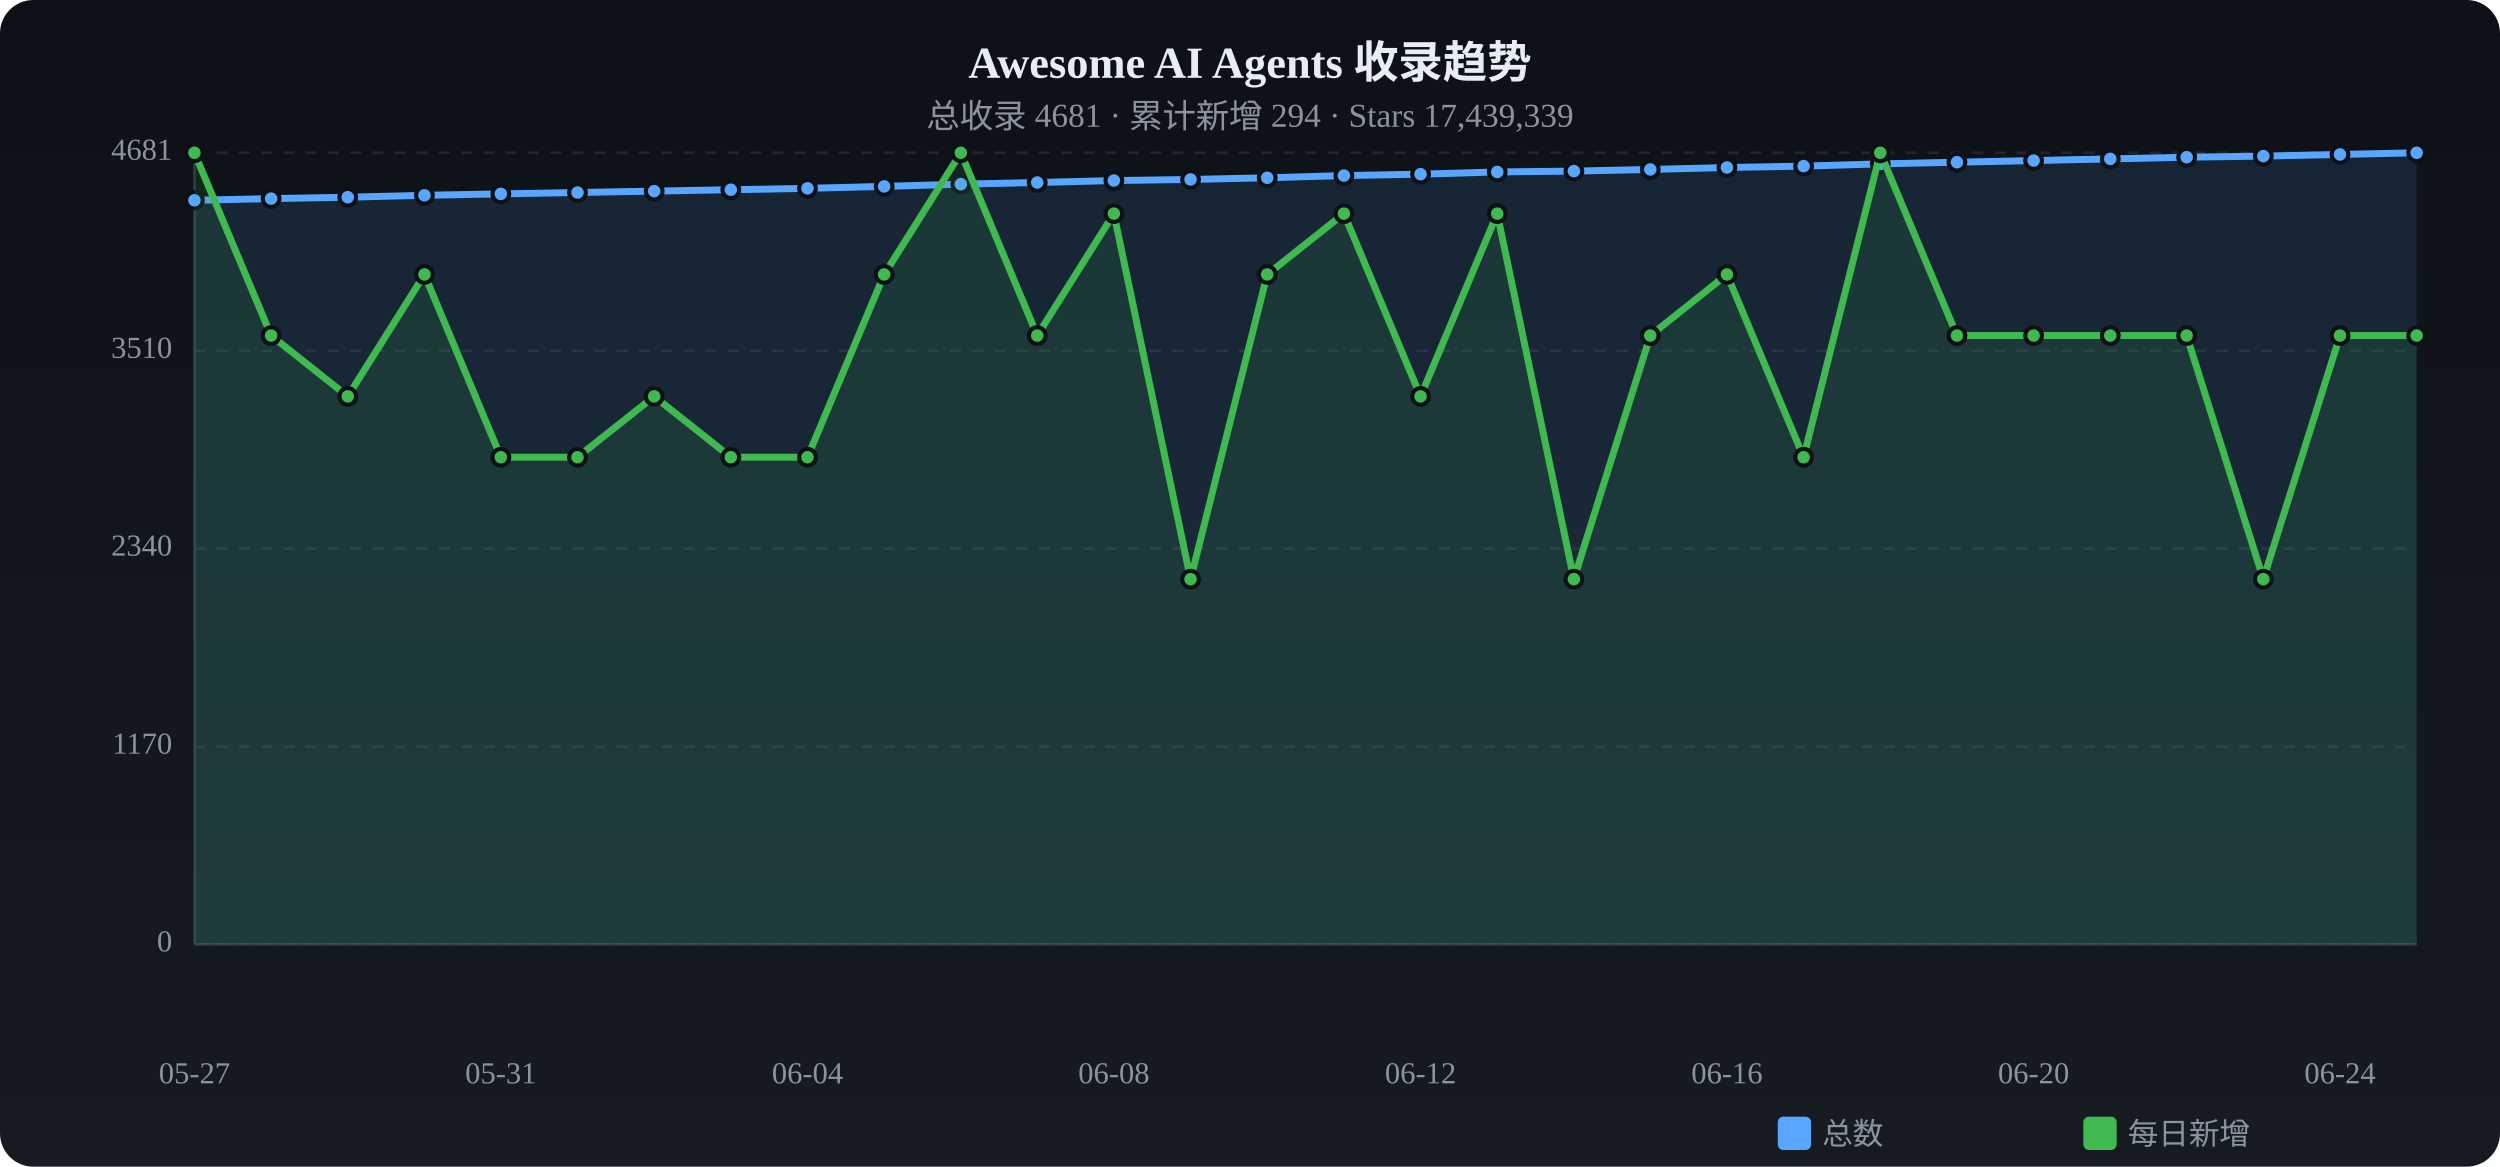
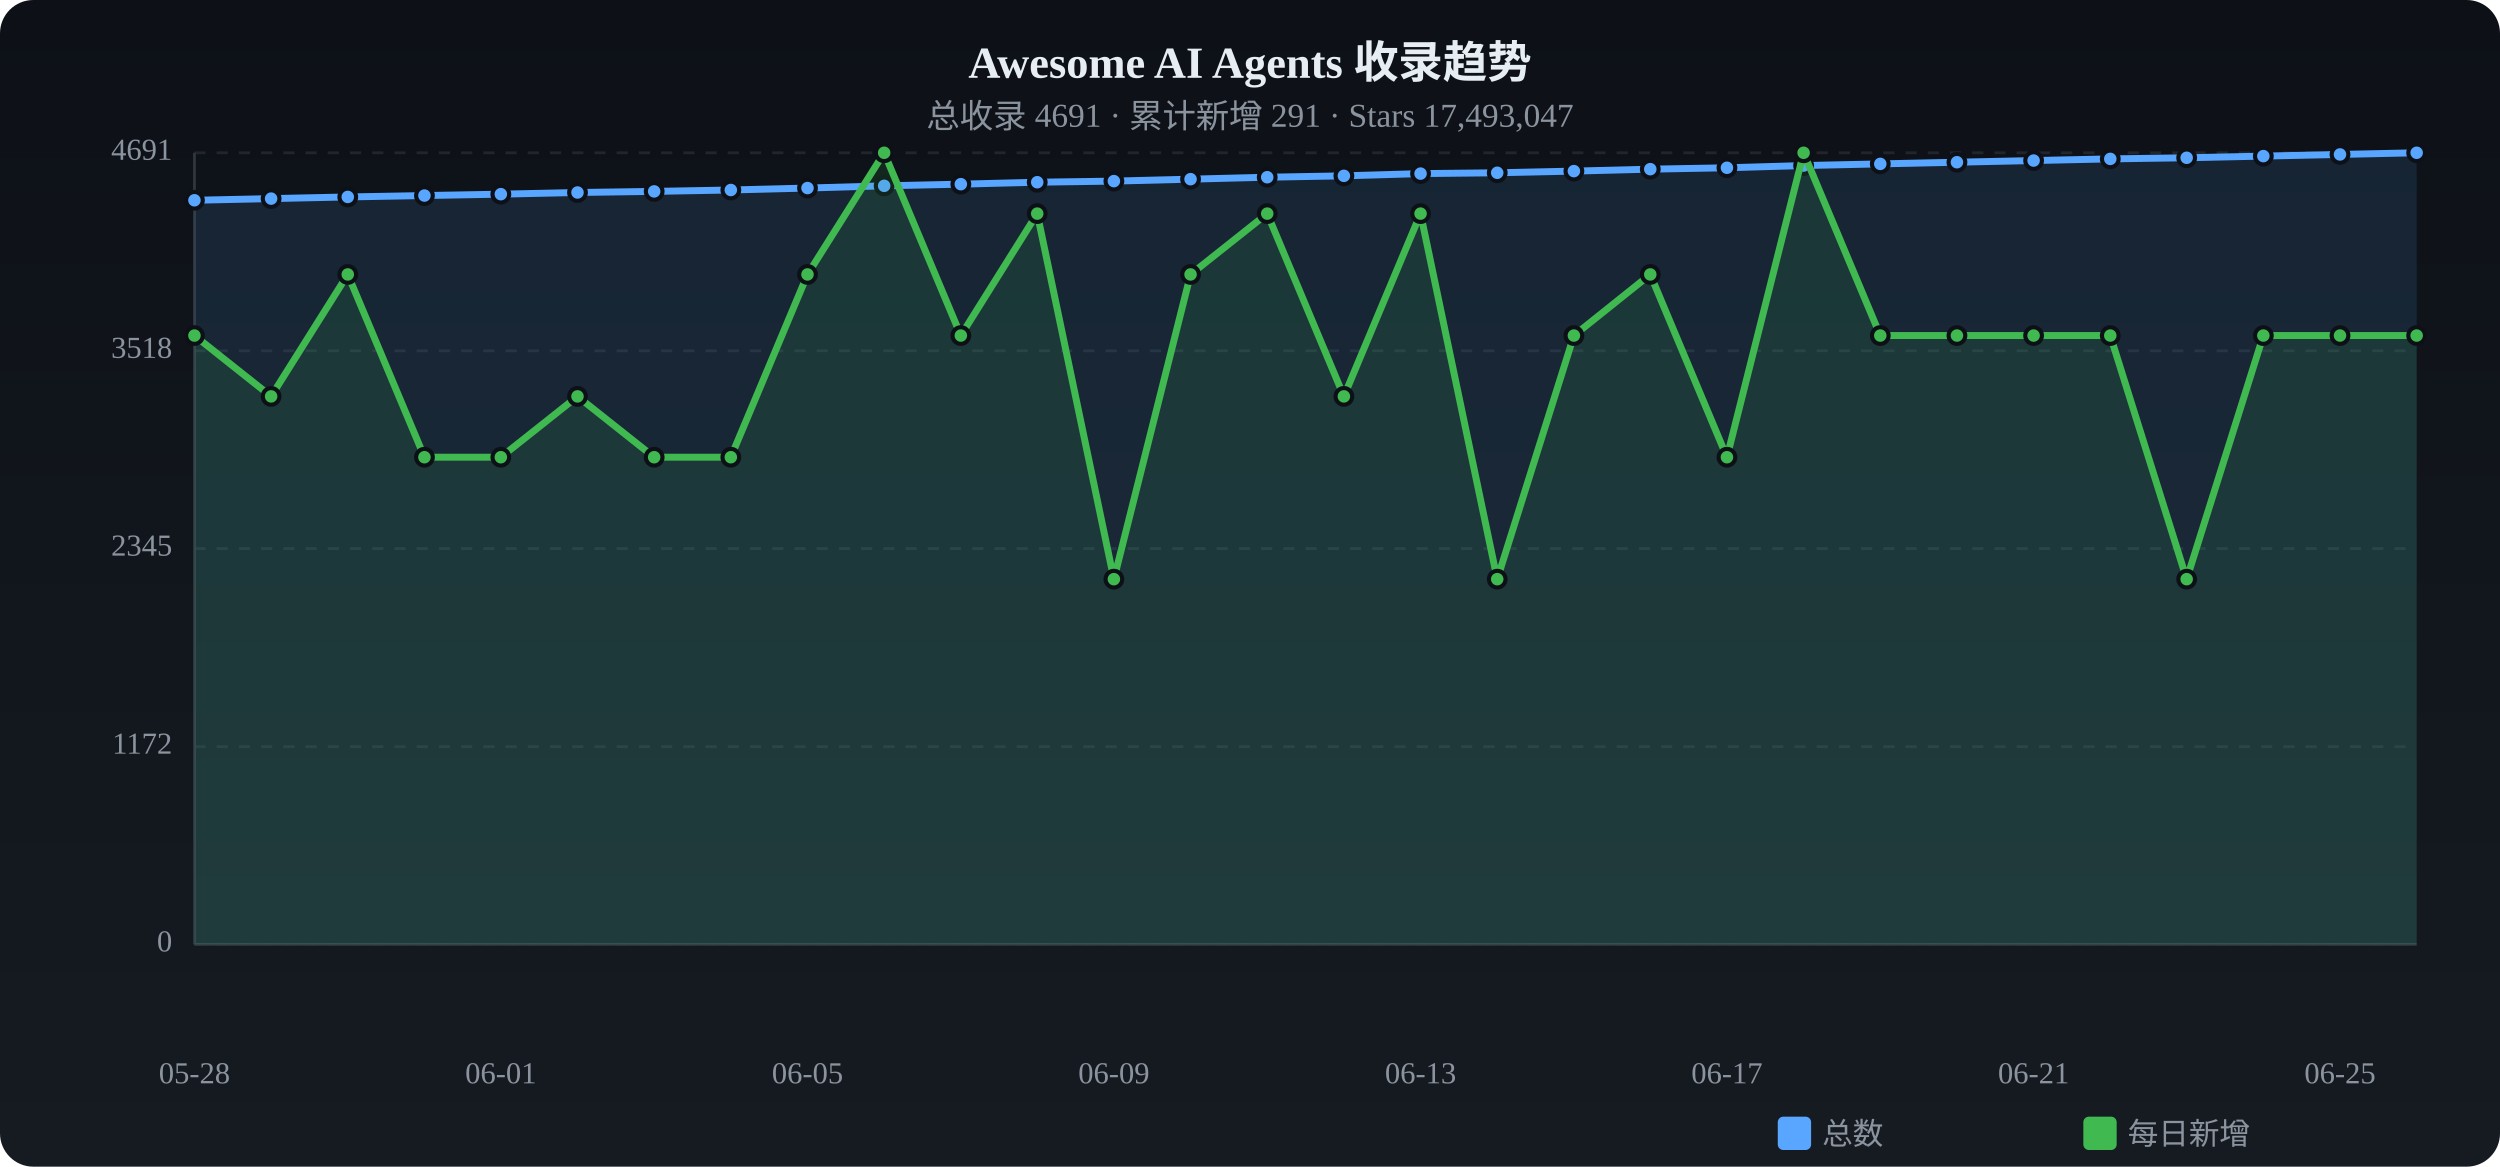
<svg xmlns="http://www.w3.org/2000/svg" viewBox="0 0 900 420" width="900" height="420">
  <defs>
    <linearGradient id="tbg" x1="0%" y1="0%" x2="0%" y2="100%">
      <stop offset="0%" stop-color="#0d1117" />
      <stop offset="100%" stop-color="#161b22" />
    </linearGradient>
  </defs>
  <rect width="900" height="420" rx="12" fill="url(#tbg)" />
  <text x="450.0" y="28" text-anchor="middle" fill="#e6edf3" font-size="16" font-weight="bold">Awesome AI Agents 收录趋势</text>
-   <text x="450.0" y="46" text-anchor="middle" fill="#8b949e" font-size="12">总收录 4681 · 累计新增 294 · Stars 17,439,339</text>
+   <text x="450.0" y="46" text-anchor="middle" fill="#8b949e" font-size="12">总收录 4691 · 累计新增 291 · Stars 17,493,047</text>
  <text x="62" y="340.0" text-anchor="end" fill="#8b949e" font-size="11" dominant-baseline="middle">0</text>
  <line x1="70" y1="340.0" x2="870" y2="340.0" stroke="#21262d" stroke-dasharray="4 4" />
-   <text x="62" y="268.8" text-anchor="end" fill="#8b949e" font-size="11" dominant-baseline="middle">1170</text>
+   <text x="62" y="268.8" text-anchor="end" fill="#8b949e" font-size="11" dominant-baseline="middle">1172</text>
  <line x1="70" y1="268.8" x2="870" y2="268.8" stroke="#21262d" stroke-dasharray="4 4" />
-   <text x="62" y="197.5" text-anchor="end" fill="#8b949e" font-size="11" dominant-baseline="middle">2340</text>
+   <text x="62" y="197.5" text-anchor="end" fill="#8b949e" font-size="11" dominant-baseline="middle">2345</text>
  <line x1="70" y1="197.5" x2="870" y2="197.5" stroke="#21262d" stroke-dasharray="4 4" />
-   <text x="62" y="126.3" text-anchor="end" fill="#8b949e" font-size="11" dominant-baseline="middle">3510</text>
+   <text x="62" y="126.3" text-anchor="end" fill="#8b949e" font-size="11" dominant-baseline="middle">3518</text>
  <line x1="70" y1="126.3" x2="870" y2="126.3" stroke="#21262d" stroke-dasharray="4 4" />
-   <text x="62" y="55.0" text-anchor="end" fill="#8b949e" font-size="11" dominant-baseline="middle">4681</text>
+   <text x="62" y="55.0" text-anchor="end" fill="#8b949e" font-size="11" dominant-baseline="middle">4691</text>
  <line x1="70" y1="55.0" x2="870" y2="55.0" stroke="#21262d" stroke-dasharray="4 4" />
  <line x1="70" y1="55" x2="70" y2="340" stroke="#30363d" />
  <line x1="70" y1="340" x2="870" y2="340" stroke="#30363d" />
-   <path d="M70.0,72.1 L97.6,71.5 L125.2,71.0 L152.8,70.3 L180.3,69.8 L207.9,69.3 L235.5,68.8 L263.1,68.3 L290.7,67.8 L318.3,67.1 L345.9,66.3 L373.4,65.7 L401.0,65.0 L428.6,64.6 L456.2,64.0 L483.8,63.2 L511.4,62.7 L539.0,61.9 L566.6,61.6 L594.1,61.0 L621.7,60.3 L649.3,59.8 L676.9,59.0 L704.5,58.4 L732.1,57.8 L759.7,57.2 L787.2,56.6 L814.8,56.2 L842.4,55.6 L870.0,55.0 L870.0,340 L70.0,340 Z" fill="#58a6ff" opacity="0.12" />
-   <polyline points="70.0,72.1 97.6,71.5 125.2,71.0 152.8,70.3 180.3,69.8 207.9,69.3 235.5,68.8 263.1,68.3 290.7,67.8 318.3,67.1 345.9,66.3 373.4,65.7 401.0,65.0 428.6,64.6 456.2,64.0 483.8,63.2 511.4,62.7 539.0,61.9 566.6,61.6 594.1,61.0 621.7,60.3 649.3,59.8 676.9,59.0 704.5,58.4 732.1,57.8 759.7,57.2 787.2,56.6 814.8,56.2 842.4,55.6 870.0,55.0" fill="none" stroke="#58a6ff" stroke-width="2.5" stroke-linecap="round" stroke-linejoin="round" />
+   <path d="M70.0,72.1 L97.6,71.5 L125.2,70.9 L152.8,70.4 L180.3,69.9 L207.9,69.3 L235.5,68.9 L263.1,68.4 L290.7,67.7 L318.3,66.9 L345.9,66.3 L373.4,65.6 L401.0,65.2 L428.6,64.5 L456.2,63.8 L483.8,63.3 L511.4,62.5 L539.0,62.2 L566.6,61.6 L594.1,60.9 L621.7,60.4 L649.3,59.6 L676.9,59.0 L704.5,58.4 L732.1,57.8 L759.7,57.2 L787.2,56.8 L814.8,56.2 L842.4,55.6 L870.0,55.0 L870.0,340 L70.0,340 Z" fill="#58a6ff" opacity="0.12" />
+   <polyline points="70.0,72.1 97.6,71.5 125.2,70.9 152.8,70.4 180.3,69.9 207.9,69.3 235.5,68.9 263.1,68.4 290.7,67.7 318.3,66.9 345.9,66.3 373.4,65.6 401.0,65.2 428.6,64.5 456.2,63.8 483.8,63.3 511.4,62.5 539.0,62.2 566.6,61.6 594.1,60.9 621.7,60.4 649.3,59.6 676.9,59.0 704.5,58.4 732.1,57.8 759.7,57.2 787.2,56.8 814.8,56.2 842.4,55.6 870.0,55.0" fill="none" stroke="#58a6ff" stroke-width="2.5" stroke-linecap="round" stroke-linejoin="round" />
  <circle cx="70.0" cy="72.1" r="3" fill="#58a6ff" stroke="#0d1117" stroke-width="1.5" />
  <circle cx="97.6" cy="71.5" r="3" fill="#58a6ff" stroke="#0d1117" stroke-width="1.5" />
-   <circle cx="125.2" cy="71.0" r="3" fill="#58a6ff" stroke="#0d1117" stroke-width="1.5" />
-   <circle cx="152.8" cy="70.3" r="3" fill="#58a6ff" stroke="#0d1117" stroke-width="1.5" />
-   <circle cx="180.3" cy="69.8" r="3" fill="#58a6ff" stroke="#0d1117" stroke-width="1.5" />
+   <circle cx="125.2" cy="70.9" r="3" fill="#58a6ff" stroke="#0d1117" stroke-width="1.5" />
+   <circle cx="152.8" cy="70.4" r="3" fill="#58a6ff" stroke="#0d1117" stroke-width="1.5" />
+   <circle cx="180.3" cy="69.9" r="3" fill="#58a6ff" stroke="#0d1117" stroke-width="1.5" />
  <circle cx="207.9" cy="69.3" r="3" fill="#58a6ff" stroke="#0d1117" stroke-width="1.5" />
-   <circle cx="235.5" cy="68.8" r="3" fill="#58a6ff" stroke="#0d1117" stroke-width="1.5" />
-   <circle cx="263.1" cy="68.3" r="3" fill="#58a6ff" stroke="#0d1117" stroke-width="1.5" />
-   <circle cx="290.7" cy="67.8" r="3" fill="#58a6ff" stroke="#0d1117" stroke-width="1.5" />
-   <circle cx="318.3" cy="67.1" r="3" fill="#58a6ff" stroke="#0d1117" stroke-width="1.5" />
+   <circle cx="235.5" cy="68.9" r="3" fill="#58a6ff" stroke="#0d1117" stroke-width="1.5" />
+   <circle cx="263.1" cy="68.4" r="3" fill="#58a6ff" stroke="#0d1117" stroke-width="1.5" />
+   <circle cx="290.7" cy="67.7" r="3" fill="#58a6ff" stroke="#0d1117" stroke-width="1.5" />
+   <circle cx="318.3" cy="66.9" r="3" fill="#58a6ff" stroke="#0d1117" stroke-width="1.5" />
  <circle cx="345.9" cy="66.3" r="3" fill="#58a6ff" stroke="#0d1117" stroke-width="1.5" />
-   <circle cx="373.4" cy="65.7" r="3" fill="#58a6ff" stroke="#0d1117" stroke-width="1.5" />
-   <circle cx="401.0" cy="65.0" r="3" fill="#58a6ff" stroke="#0d1117" stroke-width="1.5" />
-   <circle cx="428.6" cy="64.6" r="3" fill="#58a6ff" stroke="#0d1117" stroke-width="1.5" />
-   <circle cx="456.2" cy="64.0" r="3" fill="#58a6ff" stroke="#0d1117" stroke-width="1.5" />
-   <circle cx="483.8" cy="63.2" r="3" fill="#58a6ff" stroke="#0d1117" stroke-width="1.5" />
-   <circle cx="511.4" cy="62.7" r="3" fill="#58a6ff" stroke="#0d1117" stroke-width="1.5" />
-   <circle cx="539.0" cy="61.9" r="3" fill="#58a6ff" stroke="#0d1117" stroke-width="1.5" />
+   <circle cx="373.4" cy="65.6" r="3" fill="#58a6ff" stroke="#0d1117" stroke-width="1.5" />
+   <circle cx="401.0" cy="65.2" r="3" fill="#58a6ff" stroke="#0d1117" stroke-width="1.5" />
+   <circle cx="428.6" cy="64.5" r="3" fill="#58a6ff" stroke="#0d1117" stroke-width="1.5" />
+   <circle cx="456.2" cy="63.8" r="3" fill="#58a6ff" stroke="#0d1117" stroke-width="1.5" />
+   <circle cx="483.8" cy="63.3" r="3" fill="#58a6ff" stroke="#0d1117" stroke-width="1.5" />
+   <circle cx="511.4" cy="62.5" r="3" fill="#58a6ff" stroke="#0d1117" stroke-width="1.5" />
+   <circle cx="539.0" cy="62.2" r="3" fill="#58a6ff" stroke="#0d1117" stroke-width="1.5" />
  <circle cx="566.6" cy="61.6" r="3" fill="#58a6ff" stroke="#0d1117" stroke-width="1.5" />
-   <circle cx="594.1" cy="61.0" r="3" fill="#58a6ff" stroke="#0d1117" stroke-width="1.5" />
-   <circle cx="621.7" cy="60.3" r="3" fill="#58a6ff" stroke="#0d1117" stroke-width="1.5" />
-   <circle cx="649.3" cy="59.8" r="3" fill="#58a6ff" stroke="#0d1117" stroke-width="1.5" />
+   <circle cx="594.1" cy="60.9" r="3" fill="#58a6ff" stroke="#0d1117" stroke-width="1.5" />
+   <circle cx="621.7" cy="60.4" r="3" fill="#58a6ff" stroke="#0d1117" stroke-width="1.5" />
+   <circle cx="649.3" cy="59.6" r="3" fill="#58a6ff" stroke="#0d1117" stroke-width="1.5" />
  <circle cx="676.9" cy="59.0" r="3" fill="#58a6ff" stroke="#0d1117" stroke-width="1.5" />
  <circle cx="704.5" cy="58.4" r="3" fill="#58a6ff" stroke="#0d1117" stroke-width="1.5" />
  <circle cx="732.1" cy="57.8" r="3" fill="#58a6ff" stroke="#0d1117" stroke-width="1.5" />
  <circle cx="759.7" cy="57.2" r="3" fill="#58a6ff" stroke="#0d1117" stroke-width="1.5" />
-   <circle cx="787.2" cy="56.6" r="3" fill="#58a6ff" stroke="#0d1117" stroke-width="1.5" />
+   <circle cx="787.2" cy="56.8" r="3" fill="#58a6ff" stroke="#0d1117" stroke-width="1.5" />
  <circle cx="814.8" cy="56.2" r="3" fill="#58a6ff" stroke="#0d1117" stroke-width="1.5" />
  <circle cx="842.4" cy="55.6" r="3" fill="#58a6ff" stroke="#0d1117" stroke-width="1.5" />
  <circle cx="870.0" cy="55.0" r="3" fill="#58a6ff" stroke="#0d1117" stroke-width="1.5" />
-   <path d="M70.0,55.0 L97.6,120.8 L125.2,142.7 L152.8,98.8 L180.3,164.6 L207.9,164.6 L235.5,142.7 L263.1,164.6 L290.7,164.6 L318.3,98.8 L345.9,55.0 L373.4,120.8 L401.0,76.9 L428.6,208.5 L456.2,98.8 L483.8,76.9 L511.4,142.7 L539.0,76.9 L566.6,208.5 L594.1,120.8 L621.7,98.8 L649.3,164.6 L676.9,55.0 L704.5,120.8 L732.1,120.8 L759.7,120.8 L787.2,120.8 L814.8,208.5 L842.4,120.8 L870.0,120.8 L870.0,340 L70.0,340 Z" fill="#3fb950" opacity="0.12" />
-   <polyline points="70.0,55.0 97.6,120.8 125.2,142.7 152.8,98.8 180.3,164.6 207.9,164.6 235.5,142.7 263.1,164.6 290.7,164.6 318.3,98.8 345.9,55.0 373.4,120.8 401.0,76.9 428.6,208.5 456.2,98.8 483.8,76.9 511.4,142.7 539.0,76.9 566.6,208.5 594.1,120.8 621.7,98.8 649.3,164.6 676.9,55.0 704.5,120.8 732.1,120.8 759.7,120.8 787.2,120.8 814.8,208.5 842.4,120.8 870.0,120.8" fill="none" stroke="#3fb950" stroke-width="2.5" stroke-linecap="round" stroke-linejoin="round" />
-   <circle cx="70.0" cy="55.0" r="3" fill="#3fb950" stroke="#0d1117" stroke-width="1.5" />
-   <circle cx="97.6" cy="120.8" r="3" fill="#3fb950" stroke="#0d1117" stroke-width="1.5" />
-   <circle cx="125.2" cy="142.7" r="3" fill="#3fb950" stroke="#0d1117" stroke-width="1.5" />
-   <circle cx="152.8" cy="98.8" r="3" fill="#3fb950" stroke="#0d1117" stroke-width="1.5" />
+   <path d="M70.0,120.8 L97.6,142.7 L125.2,98.8 L152.8,164.6 L180.3,164.6 L207.9,142.7 L235.5,164.6 L263.1,164.6 L290.7,98.8 L318.3,55.0 L345.9,120.8 L373.4,76.9 L401.0,208.5 L428.6,98.8 L456.2,76.9 L483.8,142.7 L511.4,76.9 L539.0,208.5 L566.6,120.8 L594.1,98.8 L621.7,164.6 L649.3,55.0 L676.9,120.8 L704.5,120.8 L732.1,120.8 L759.7,120.8 L787.2,208.5 L814.8,120.8 L842.4,120.8 L870.0,120.8 L870.0,340 L70.0,340 Z" fill="#3fb950" opacity="0.12" />
+   <polyline points="70.0,120.8 97.6,142.7 125.2,98.8 152.8,164.6 180.3,164.6 207.9,142.7 235.5,164.6 263.1,164.6 290.7,98.8 318.3,55.0 345.9,120.8 373.4,76.9 401.0,208.5 428.6,98.8 456.2,76.9 483.8,142.7 511.4,76.9 539.0,208.5 566.6,120.8 594.1,98.8 621.7,164.6 649.3,55.0 676.9,120.8 704.5,120.8 732.1,120.8 759.7,120.8 787.2,208.5 814.8,120.8 842.4,120.8 870.0,120.8" fill="none" stroke="#3fb950" stroke-width="2.5" stroke-linecap="round" stroke-linejoin="round" />
+   <circle cx="70.0" cy="120.8" r="3" fill="#3fb950" stroke="#0d1117" stroke-width="1.5" />
+   <circle cx="97.6" cy="142.7" r="3" fill="#3fb950" stroke="#0d1117" stroke-width="1.5" />
+   <circle cx="125.2" cy="98.8" r="3" fill="#3fb950" stroke="#0d1117" stroke-width="1.5" />
+   <circle cx="152.8" cy="164.6" r="3" fill="#3fb950" stroke="#0d1117" stroke-width="1.5" />
  <circle cx="180.3" cy="164.6" r="3" fill="#3fb950" stroke="#0d1117" stroke-width="1.5" />
-   <circle cx="207.9" cy="164.6" r="3" fill="#3fb950" stroke="#0d1117" stroke-width="1.5" />
-   <circle cx="235.5" cy="142.7" r="3" fill="#3fb950" stroke="#0d1117" stroke-width="1.5" />
+   <circle cx="207.9" cy="142.7" r="3" fill="#3fb950" stroke="#0d1117" stroke-width="1.5" />
+   <circle cx="235.5" cy="164.6" r="3" fill="#3fb950" stroke="#0d1117" stroke-width="1.5" />
  <circle cx="263.1" cy="164.6" r="3" fill="#3fb950" stroke="#0d1117" stroke-width="1.5" />
-   <circle cx="290.7" cy="164.6" r="3" fill="#3fb950" stroke="#0d1117" stroke-width="1.5" />
-   <circle cx="318.3" cy="98.8" r="3" fill="#3fb950" stroke="#0d1117" stroke-width="1.5" />
-   <circle cx="345.9" cy="55.0" r="3" fill="#3fb950" stroke="#0d1117" stroke-width="1.5" />
-   <circle cx="373.4" cy="120.8" r="3" fill="#3fb950" stroke="#0d1117" stroke-width="1.5" />
-   <circle cx="401.0" cy="76.9" r="3" fill="#3fb950" stroke="#0d1117" stroke-width="1.5" />
-   <circle cx="428.6" cy="208.5" r="3" fill="#3fb950" stroke="#0d1117" stroke-width="1.5" />
-   <circle cx="456.2" cy="98.8" r="3" fill="#3fb950" stroke="#0d1117" stroke-width="1.5" />
-   <circle cx="483.8" cy="76.9" r="3" fill="#3fb950" stroke="#0d1117" stroke-width="1.5" />
-   <circle cx="511.4" cy="142.7" r="3" fill="#3fb950" stroke="#0d1117" stroke-width="1.5" />
-   <circle cx="539.0" cy="76.9" r="3" fill="#3fb950" stroke="#0d1117" stroke-width="1.5" />
-   <circle cx="566.6" cy="208.5" r="3" fill="#3fb950" stroke="#0d1117" stroke-width="1.5" />
-   <circle cx="594.1" cy="120.8" r="3" fill="#3fb950" stroke="#0d1117" stroke-width="1.5" />
-   <circle cx="621.7" cy="98.8" r="3" fill="#3fb950" stroke="#0d1117" stroke-width="1.5" />
-   <circle cx="649.3" cy="164.6" r="3" fill="#3fb950" stroke="#0d1117" stroke-width="1.5" />
-   <circle cx="676.9" cy="55.0" r="3" fill="#3fb950" stroke="#0d1117" stroke-width="1.5" />
+   <circle cx="290.7" cy="98.8" r="3" fill="#3fb950" stroke="#0d1117" stroke-width="1.5" />
+   <circle cx="318.3" cy="55.0" r="3" fill="#3fb950" stroke="#0d1117" stroke-width="1.5" />
+   <circle cx="345.9" cy="120.8" r="3" fill="#3fb950" stroke="#0d1117" stroke-width="1.5" />
+   <circle cx="373.4" cy="76.9" r="3" fill="#3fb950" stroke="#0d1117" stroke-width="1.5" />
+   <circle cx="401.0" cy="208.5" r="3" fill="#3fb950" stroke="#0d1117" stroke-width="1.5" />
+   <circle cx="428.6" cy="98.8" r="3" fill="#3fb950" stroke="#0d1117" stroke-width="1.5" />
+   <circle cx="456.2" cy="76.9" r="3" fill="#3fb950" stroke="#0d1117" stroke-width="1.5" />
+   <circle cx="483.8" cy="142.7" r="3" fill="#3fb950" stroke="#0d1117" stroke-width="1.5" />
+   <circle cx="511.4" cy="76.9" r="3" fill="#3fb950" stroke="#0d1117" stroke-width="1.5" />
+   <circle cx="539.0" cy="208.5" r="3" fill="#3fb950" stroke="#0d1117" stroke-width="1.5" />
+   <circle cx="566.6" cy="120.8" r="3" fill="#3fb950" stroke="#0d1117" stroke-width="1.5" />
+   <circle cx="594.1" cy="98.8" r="3" fill="#3fb950" stroke="#0d1117" stroke-width="1.5" />
+   <circle cx="621.7" cy="164.6" r="3" fill="#3fb950" stroke="#0d1117" stroke-width="1.5" />
+   <circle cx="649.3" cy="55.0" r="3" fill="#3fb950" stroke="#0d1117" stroke-width="1.5" />
+   <circle cx="676.9" cy="120.8" r="3" fill="#3fb950" stroke="#0d1117" stroke-width="1.5" />
  <circle cx="704.5" cy="120.8" r="3" fill="#3fb950" stroke="#0d1117" stroke-width="1.5" />
  <circle cx="732.1" cy="120.8" r="3" fill="#3fb950" stroke="#0d1117" stroke-width="1.5" />
  <circle cx="759.7" cy="120.8" r="3" fill="#3fb950" stroke="#0d1117" stroke-width="1.5" />
-   <circle cx="787.2" cy="120.8" r="3" fill="#3fb950" stroke="#0d1117" stroke-width="1.5" />
-   <circle cx="814.8" cy="208.5" r="3" fill="#3fb950" stroke="#0d1117" stroke-width="1.5" />
+   <circle cx="787.2" cy="208.5" r="3" fill="#3fb950" stroke="#0d1117" stroke-width="1.5" />
+   <circle cx="814.8" cy="120.8" r="3" fill="#3fb950" stroke="#0d1117" stroke-width="1.5" />
  <circle cx="842.4" cy="120.8" r="3" fill="#3fb950" stroke="#0d1117" stroke-width="1.5" />
  <circle cx="870.0" cy="120.8" r="3" fill="#3fb950" stroke="#0d1117" stroke-width="1.5" />
-   <text x="70.0" y="390" text-anchor="middle" fill="#8b949e" font-size="11">05-27</text>
-   <text x="180.3" y="390" text-anchor="middle" fill="#8b949e" font-size="11">05-31</text>
-   <text x="290.7" y="390" text-anchor="middle" fill="#8b949e" font-size="11">06-04</text>
-   <text x="401.0" y="390" text-anchor="middle" fill="#8b949e" font-size="11">06-08</text>
-   <text x="511.4" y="390" text-anchor="middle" fill="#8b949e" font-size="11">06-12</text>
-   <text x="621.7" y="390" text-anchor="middle" fill="#8b949e" font-size="11">06-16</text>
-   <text x="732.1" y="390" text-anchor="middle" fill="#8b949e" font-size="11">06-20</text>
-   <text x="842.4" y="390" text-anchor="middle" fill="#8b949e" font-size="11">06-24</text>
+   <text x="70.0" y="390" text-anchor="middle" fill="#8b949e" font-size="11">05-28</text>
+   <text x="180.3" y="390" text-anchor="middle" fill="#8b949e" font-size="11">06-01</text>
+   <text x="290.7" y="390" text-anchor="middle" fill="#8b949e" font-size="11">06-05</text>
+   <text x="401.0" y="390" text-anchor="middle" fill="#8b949e" font-size="11">06-09</text>
+   <text x="511.4" y="390" text-anchor="middle" fill="#8b949e" font-size="11">06-13</text>
+   <text x="621.7" y="390" text-anchor="middle" fill="#8b949e" font-size="11">06-17</text>
+   <text x="732.1" y="390" text-anchor="middle" fill="#8b949e" font-size="11">06-21</text>
+   <text x="842.4" y="390" text-anchor="middle" fill="#8b949e" font-size="11">06-25</text>
  <rect x="640" y="402" width="12" height="12" rx="2" fill="#58a6ff" />
  <text x="656" y="412" fill="#8b949e" font-size="11">总数</text>
  <rect x="750" y="402" width="12" height="12" rx="2" fill="#3fb950" />
  <text x="766" y="412" fill="#8b949e" font-size="11">每日新增</text>
</svg>
